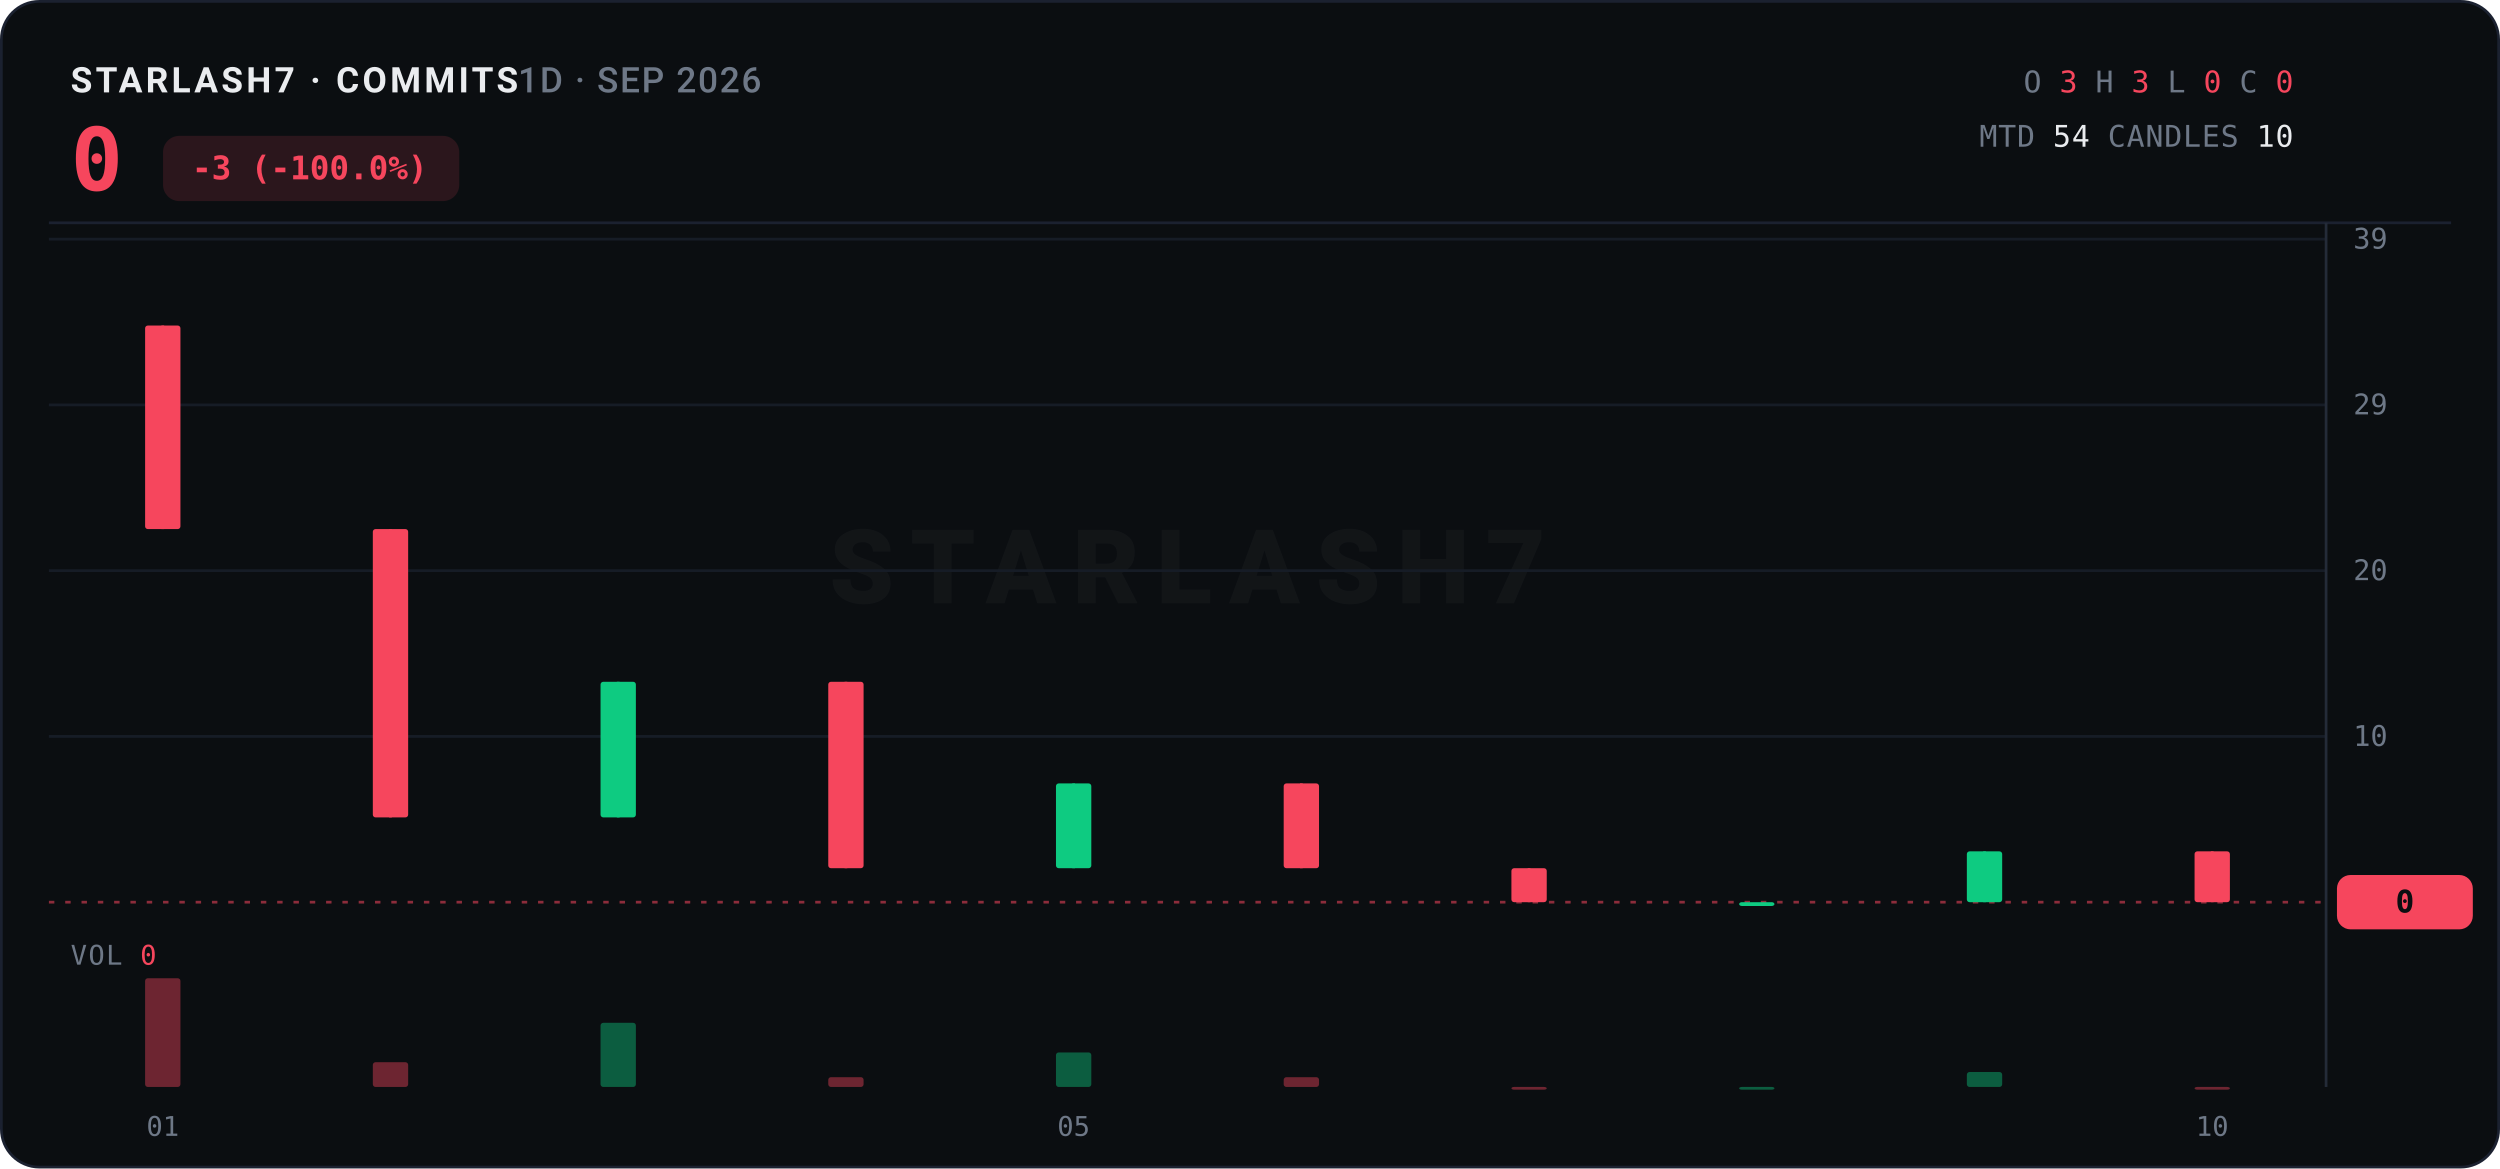
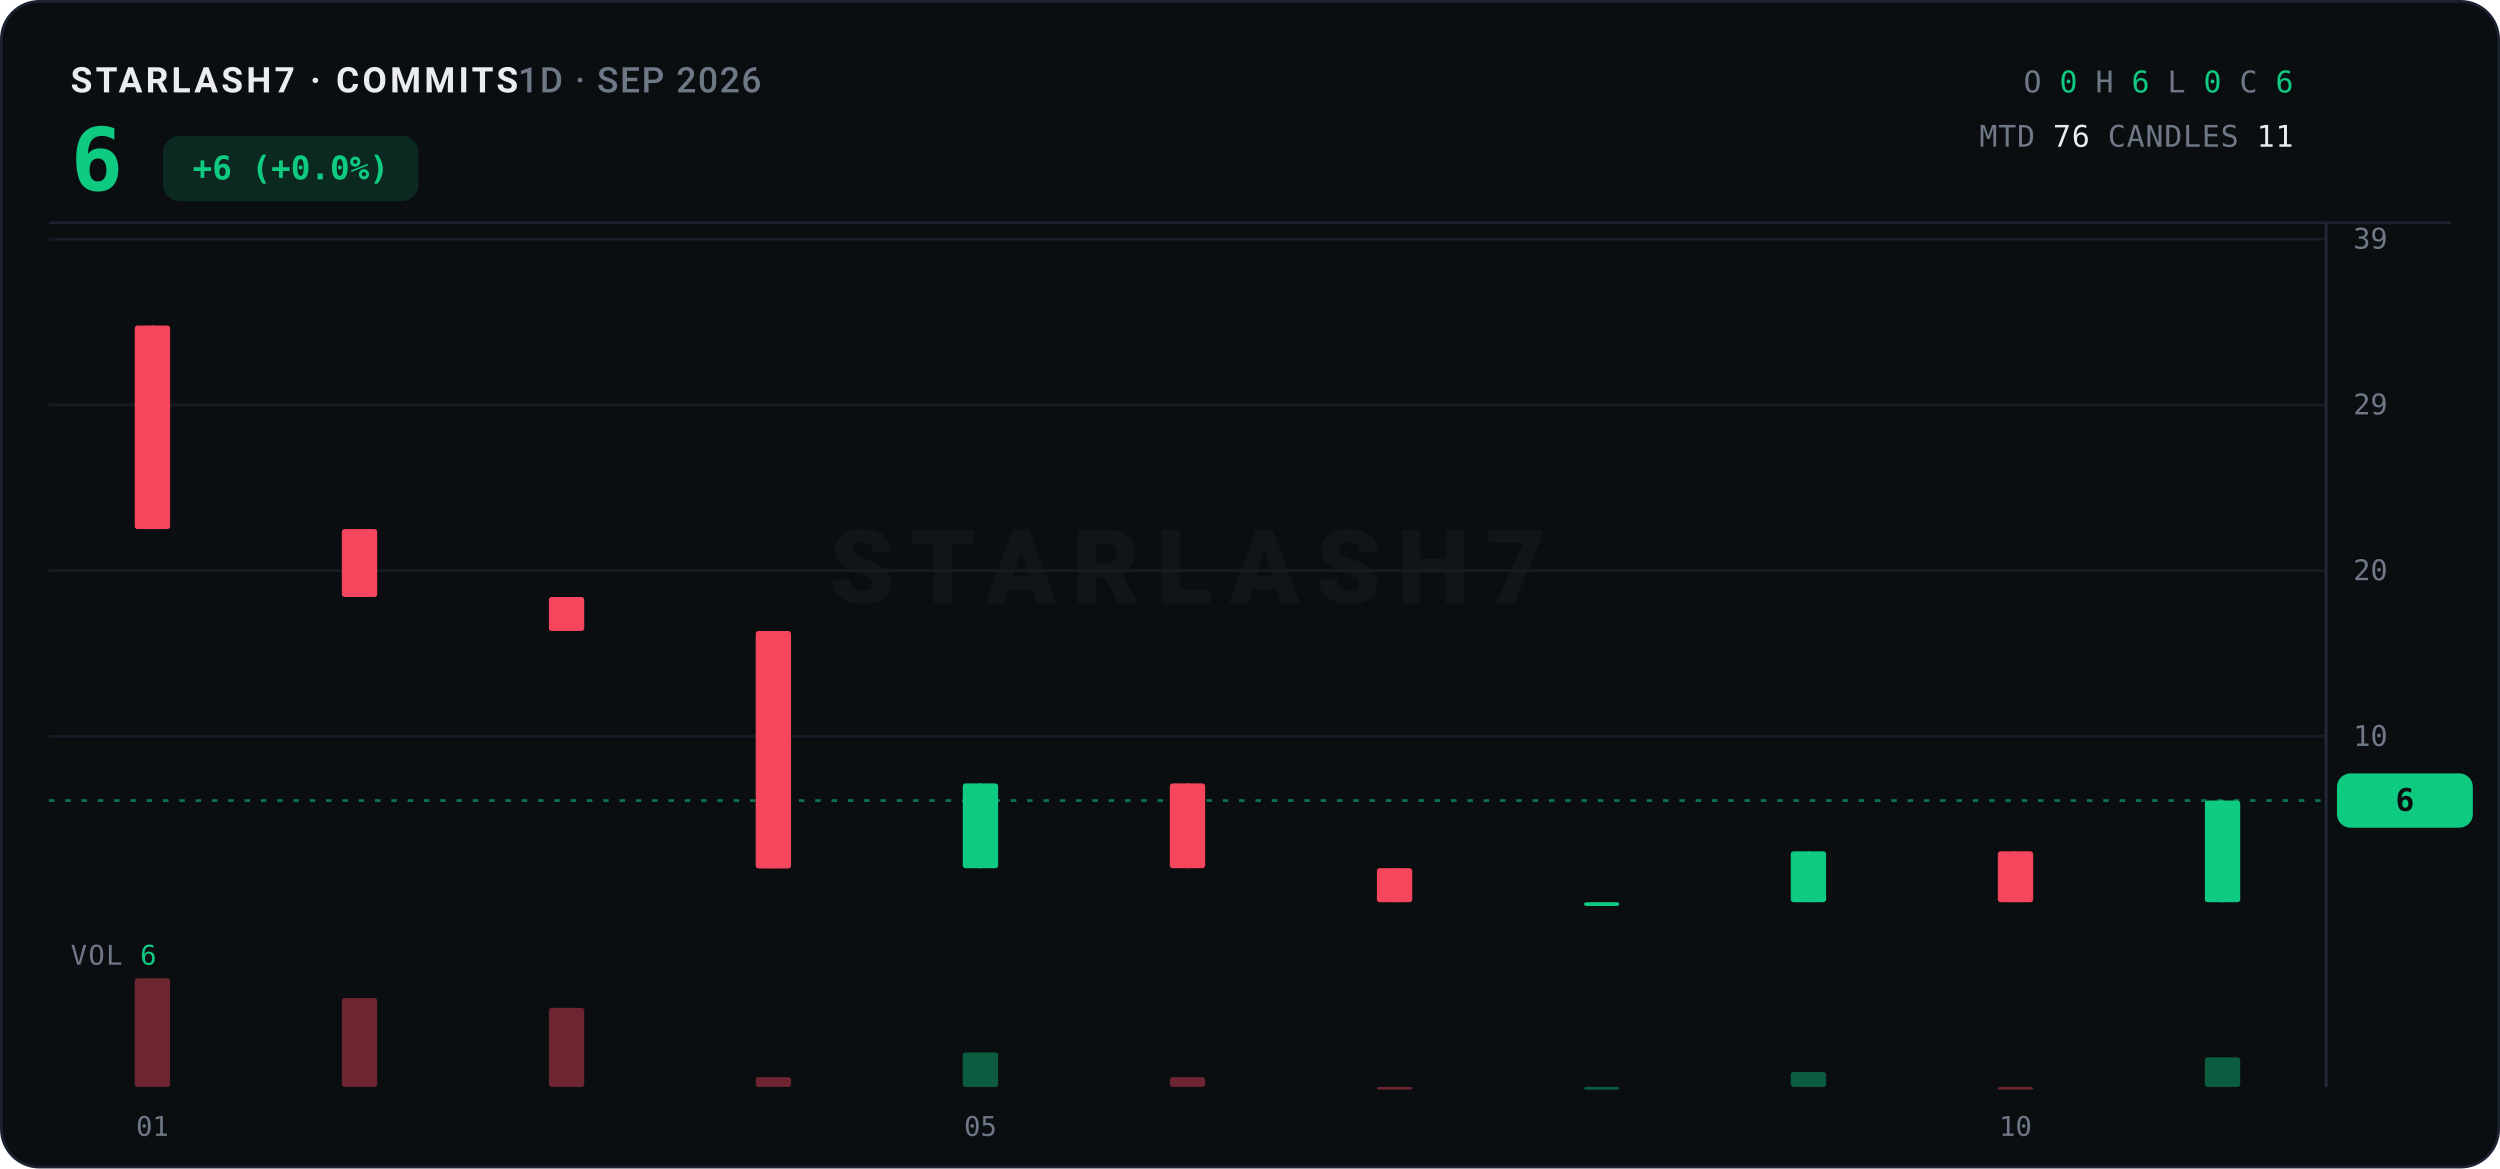
<svg xmlns="http://www.w3.org/2000/svg" width="920" height="430" viewBox="0 0 920 430">
  <rect x="0.5" y="0.5" width="919" height="429" rx="14" fill="#0B0E11" stroke="#1B2130" />
  <text x="26" y="34" font-family="ui-sans-serif,system-ui,-apple-system,'Segoe UI',Roboto,sans-serif" font-size="13" font-weight="700" letter-spacing="1.2" fill="#EAECEF">STARLASH7 · COMMITS<tspan fill="#6E7887" font-weight="500" letter-spacing="0.6">  1D · SEP 2026</tspan>
  </text>
-   <text x="26" y="70" font-family="ui-monospace,'SF Mono',SFMono-Regular,Menlo,Consolas,monospace" font-size="32" font-weight="800" fill="#F6465D" letter-spacing="-0.5">0</text>
-   <rect x="60" y="50" width="109" height="24" rx="6" fill="#F6465D" opacity="0.14" />
-   <text x="114" y="66" text-anchor="middle" font-family="ui-monospace,'SF Mono',SFMono-Regular,Menlo,Consolas,monospace" font-size="12" font-weight="700" fill="#F6465D">-3 (-100.0%)</text>
+   <text x="26" y="70" font-family="ui-monospace,'SF Mono',SFMono-Regular,Menlo,Consolas,monospace" font-size="32" font-weight="800" fill="#0ECB81" letter-spacing="-0.5">6</text>
+   <rect x="60" y="50" width="94" height="24" rx="6" fill="#0ECB81" opacity="0.14" />
+   <text x="107" y="66" text-anchor="middle" font-family="ui-monospace,'SF Mono',SFMono-Regular,Menlo,Consolas,monospace" font-size="12" font-weight="700" fill="#0ECB81">+6 (+0.0%)</text>
  <text x="844" y="34" text-anchor="end" font-family="ui-monospace,'SF Mono',SFMono-Regular,Menlo,Consolas,monospace" font-size="11" letter-spacing="0.3">
    <tspan fill="#6E7887">O</tspan>
-     <tspan fill="#F6465D">3</tspan>
+     <tspan fill="#0ECB81">0</tspan>
    <tspan fill="#6E7887">H</tspan>
-     <tspan fill="#F6465D">3</tspan>
+     <tspan fill="#0ECB81">6</tspan>
    <tspan fill="#6E7887">L</tspan>
-     <tspan fill="#F6465D">0</tspan>
+     <tspan fill="#0ECB81">0</tspan>
    <tspan fill="#6E7887">C</tspan>
-     <tspan fill="#F6465D">0</tspan>
+     <tspan fill="#0ECB81">6</tspan>
  </text>
  <text x="844" y="54" text-anchor="end" font-family="ui-monospace,'SF Mono',SFMono-Regular,Menlo,Consolas,monospace" font-size="11" letter-spacing="0.3">
    <tspan fill="#6E7887">MTD</tspan>
-     <tspan fill="#EAECEF">54</tspan>
+     <tspan fill="#EAECEF">76</tspan>
    <tspan fill="#6E7887">CANDLES</tspan>
-     <tspan fill="#EAECEF">10</tspan>
+     <tspan fill="#EAECEF">11</tspan>
  </text>
  <line x1="18" y1="82" x2="902" y2="82" stroke="#1B2130" stroke-width="1" />
  <text x="437.0" y="222.0" text-anchor="middle" font-family="ui-sans-serif,system-ui,-apple-system,'Segoe UI',Roboto,sans-serif" font-size="38" font-weight="800" letter-spacing="6" fill="#EAECEF" opacity="0.035">STARLASH7</text>
  <line x1="18" y1="271.0" x2="856" y2="271.0" stroke="#161C26" stroke-width="1" />
  <text x="866" y="274.5" font-family="ui-monospace,'SF Mono',SFMono-Regular,Menlo,Consolas,monospace" font-size="10.5" fill="#6E7887">10</text>
  <line x1="18" y1="210.0" x2="856" y2="210.0" stroke="#161C26" stroke-width="1" />
  <text x="866" y="213.5" font-family="ui-monospace,'SF Mono',SFMono-Regular,Menlo,Consolas,monospace" font-size="10.5" fill="#6E7887">20</text>
  <line x1="18" y1="149.0" x2="856" y2="149.0" stroke="#161C26" stroke-width="1" />
  <text x="866" y="152.5" font-family="ui-monospace,'SF Mono',SFMono-Regular,Menlo,Consolas,monospace" font-size="10.5" fill="#6E7887">29</text>
  <line x1="18" y1="88.0" x2="856" y2="88.0" stroke="#161C26" stroke-width="1" />
  <text x="866" y="91.5" font-family="ui-monospace,'SF Mono',SFMono-Regular,Menlo,Consolas,monospace" font-size="10.5" fill="#6E7887">39</text>
  <line x1="856" y1="82" x2="856" y2="400" stroke="#242B38" stroke-width="1" />
-   <line x1="18" y1="332.0" x2="856" y2="332.0" stroke="#F6465D" stroke-width="1" stroke-dasharray="2 4" opacity="0.55" />
-   <rect x="860" y="322.0" width="50" height="20" rx="5" fill="#F6465D" />
-   <text x="885.0" y="335.8" text-anchor="middle" font-family="ui-monospace,'SF Mono',SFMono-Regular,Menlo,Consolas,monospace" font-size="11.5" font-weight="800" fill="#0B0E11">0</text>
-   <line x1="59.9" y1="119.8" x2="59.9" y2="194.7" stroke="#F6465D" stroke-width="1" />
-   <rect x="53.4" y="119.8" width="13.0" height="74.9" rx="1" fill="#F6465D" />
-   <line x1="143.7" y1="194.7" x2="143.7" y2="300.8" stroke="#F6465D" stroke-width="1" />
-   <rect x="137.2" y="194.7" width="13.0" height="106.1" rx="1" fill="#F6465D" />
-   <line x1="227.5" y1="250.9" x2="227.5" y2="300.8" stroke="#0ECB81" stroke-width="1" />
-   <rect x="221.0" y="250.9" width="13.0" height="49.9" rx="1" fill="#0ECB81" />
-   <line x1="311.3" y1="250.9" x2="311.3" y2="319.5" stroke="#F6465D" stroke-width="1" />
-   <rect x="304.8" y="250.9" width="13.0" height="68.6" rx="1" fill="#F6465D" />
-   <line x1="395.1" y1="288.3" x2="395.1" y2="319.5" stroke="#0ECB81" stroke-width="1" />
-   <rect x="388.6" y="288.3" width="13.0" height="31.2" rx="1" fill="#0ECB81" />
-   <line x1="478.9" y1="288.3" x2="478.9" y2="319.5" stroke="#F6465D" stroke-width="1" />
-   <rect x="472.4" y="288.3" width="13.0" height="31.2" rx="1" fill="#F6465D" />
-   <line x1="562.7" y1="319.5" x2="562.7" y2="332.0" stroke="#F6465D" stroke-width="1" />
-   <rect x="556.2" y="319.5" width="13.0" height="12.5" rx="1" fill="#F6465D" />
-   <line x1="646.5" y1="332.0" x2="646.5" y2="332.0" stroke="#0ECB81" stroke-width="1" />
-   <rect x="640.0" y="332.0" width="13.0" height="1.4" rx="1" fill="#0ECB81" />
-   <line x1="730.3" y1="313.3" x2="730.3" y2="332.0" stroke="#0ECB81" stroke-width="1" />
-   <rect x="723.8" y="313.3" width="13.0" height="18.7" rx="1" fill="#0ECB81" />
-   <line x1="814.1" y1="313.3" x2="814.1" y2="332.0" stroke="#F6465D" stroke-width="1" />
-   <rect x="807.6" y="313.3" width="13.0" height="18.7" rx="1" fill="#F6465D" />
-   <text x="26" y="355" font-family="ui-monospace,'SF Mono',SFMono-Regular,Menlo,Consolas,monospace" font-size="10" letter-spacing="0.5" fill="#6E7887">VOL <tspan fill="#F6465D">0</tspan>
+   <line x1="18" y1="294.6" x2="856" y2="294.6" stroke="#0ECB81" stroke-width="1" stroke-dasharray="2 4" opacity="0.55" />
+   <rect x="860" y="284.6" width="50" height="20" rx="5" fill="#0ECB81" />
+   <text x="885.0" y="298.4" text-anchor="middle" font-family="ui-monospace,'SF Mono',SFMono-Regular,Menlo,Consolas,monospace" font-size="11.5" font-weight="800" fill="#0B0E11">6</text>
+   <line x1="56.1" y1="119.8" x2="56.1" y2="194.7" stroke="#F6465D" stroke-width="1" />
+   <rect x="49.6" y="119.8" width="13.0" height="74.9" rx="1" fill="#F6465D" />
+   <line x1="132.3" y1="194.7" x2="132.3" y2="219.7" stroke="#F6465D" stroke-width="1" />
+   <rect x="125.8" y="194.7" width="13.0" height="25.0" rx="1" fill="#F6465D" />
+   <line x1="208.5" y1="219.7" x2="208.5" y2="232.2" stroke="#F6465D" stroke-width="1" />
+   <rect x="202.0" y="219.7" width="13.0" height="12.5" rx="1" fill="#F6465D" />
+   <line x1="284.6" y1="232.2" x2="284.6" y2="319.5" stroke="#F6465D" stroke-width="1" />
+   <rect x="278.1" y="232.2" width="13.0" height="87.4" rx="1" fill="#F6465D" />
+   <line x1="360.8" y1="288.3" x2="360.8" y2="319.5" stroke="#0ECB81" stroke-width="1" />
+   <rect x="354.3" y="288.3" width="13.0" height="31.2" rx="1" fill="#0ECB81" />
+   <line x1="437.0" y1="288.3" x2="437.0" y2="319.5" stroke="#F6465D" stroke-width="1" />
+   <rect x="430.5" y="288.3" width="13.0" height="31.2" rx="1" fill="#F6465D" />
+   <line x1="513.2" y1="319.5" x2="513.2" y2="332.0" stroke="#F6465D" stroke-width="1" />
+   <rect x="506.7" y="319.5" width="13.0" height="12.5" rx="1" fill="#F6465D" />
+   <line x1="589.4" y1="332.0" x2="589.4" y2="332.0" stroke="#0ECB81" stroke-width="1" />
+   <rect x="582.9" y="332.0" width="13.0" height="1.4" rx="1" fill="#0ECB81" />
+   <line x1="665.5" y1="313.3" x2="665.5" y2="332.0" stroke="#0ECB81" stroke-width="1" />
+   <rect x="659.0" y="313.3" width="13.0" height="18.7" rx="1" fill="#0ECB81" />
+   <line x1="741.7" y1="313.3" x2="741.7" y2="332.0" stroke="#F6465D" stroke-width="1" />
+   <rect x="735.2" y="313.3" width="13.0" height="18.7" rx="1" fill="#F6465D" />
+   <line x1="817.9" y1="294.6" x2="817.9" y2="332.0" stroke="#0ECB81" stroke-width="1" />
+   <rect x="811.4" y="294.6" width="13.0" height="37.4" rx="1" fill="#0ECB81" />
+   <text x="26" y="355" font-family="ui-monospace,'SF Mono',SFMono-Regular,Menlo,Consolas,monospace" font-size="10" letter-spacing="0.5" fill="#6E7887">VOL <tspan fill="#0ECB81">6</tspan>
  </text>
-   <rect x="53.4" y="360.0" width="13.0" height="40.0" rx="1" fill="#F6465D" opacity="0.42" />
-   <rect x="137.2" y="390.9" width="13.0" height="9.1" rx="1" fill="#F6465D" opacity="0.42" />
-   <rect x="221.0" y="376.4" width="13.0" height="23.6" rx="1" fill="#0ECB81" opacity="0.42" />
-   <rect x="304.8" y="396.4" width="13.0" height="3.6" rx="1" fill="#F6465D" opacity="0.42" />
-   <rect x="388.6" y="387.3" width="13.0" height="12.7" rx="1" fill="#0ECB81" opacity="0.42" />
-   <rect x="472.4" y="396.4" width="13.0" height="3.6" rx="1" fill="#F6465D" opacity="0.42" />
-   <rect x="556.2" y="400.0" width="13.0" height="1.0" rx="1" fill="#F6465D" opacity="0.42" />
-   <rect x="640.0" y="400.0" width="13.0" height="1.0" rx="1" fill="#0ECB81" opacity="0.42" />
-   <rect x="723.8" y="394.5" width="13.0" height="5.5" rx="1" fill="#0ECB81" opacity="0.42" />
-   <rect x="807.6" y="400.0" width="13.0" height="1.0" rx="1" fill="#F6465D" opacity="0.42" />
-   <text x="59.9" y="418" text-anchor="middle" font-family="ui-monospace,'SF Mono',SFMono-Regular,Menlo,Consolas,monospace" font-size="10" fill="#6E7887">01</text>
-   <text x="395.1" y="418" text-anchor="middle" font-family="ui-monospace,'SF Mono',SFMono-Regular,Menlo,Consolas,monospace" font-size="10" fill="#6E7887">05</text>
-   <text x="814.1" y="418" text-anchor="middle" font-family="ui-monospace,'SF Mono',SFMono-Regular,Menlo,Consolas,monospace" font-size="10" fill="#6E7887">10</text>
+   <rect x="49.6" y="360.0" width="13.0" height="40.0" rx="1" fill="#F6465D" opacity="0.42" />
+   <rect x="125.8" y="367.3" width="13.0" height="32.7" rx="1" fill="#F6465D" opacity="0.42" />
+   <rect x="202.0" y="370.9" width="13.0" height="29.1" rx="1" fill="#F6465D" opacity="0.42" />
+   <rect x="278.1" y="396.4" width="13.0" height="3.6" rx="1" fill="#F6465D" opacity="0.42" />
+   <rect x="354.3" y="387.3" width="13.0" height="12.7" rx="1" fill="#0ECB81" opacity="0.42" />
+   <rect x="430.5" y="396.4" width="13.0" height="3.6" rx="1" fill="#F6465D" opacity="0.42" />
+   <rect x="506.7" y="400.0" width="13.0" height="1.0" rx="1" fill="#F6465D" opacity="0.42" />
+   <rect x="582.9" y="400.0" width="13.0" height="1.0" rx="1" fill="#0ECB81" opacity="0.42" />
+   <rect x="659.0" y="394.5" width="13.0" height="5.5" rx="1" fill="#0ECB81" opacity="0.42" />
+   <rect x="735.2" y="400.0" width="13.0" height="1.0" rx="1" fill="#F6465D" opacity="0.42" />
+   <rect x="811.4" y="389.1" width="13.0" height="10.9" rx="1" fill="#0ECB81" opacity="0.42" />
+   <text x="56.1" y="418" text-anchor="middle" font-family="ui-monospace,'SF Mono',SFMono-Regular,Menlo,Consolas,monospace" font-size="10" fill="#6E7887">01</text>
+   <text x="360.8" y="418" text-anchor="middle" font-family="ui-monospace,'SF Mono',SFMono-Regular,Menlo,Consolas,monospace" font-size="10" fill="#6E7887">05</text>
+   <text x="741.7" y="418" text-anchor="middle" font-family="ui-monospace,'SF Mono',SFMono-Regular,Menlo,Consolas,monospace" font-size="10" fill="#6E7887">10</text>
</svg>
